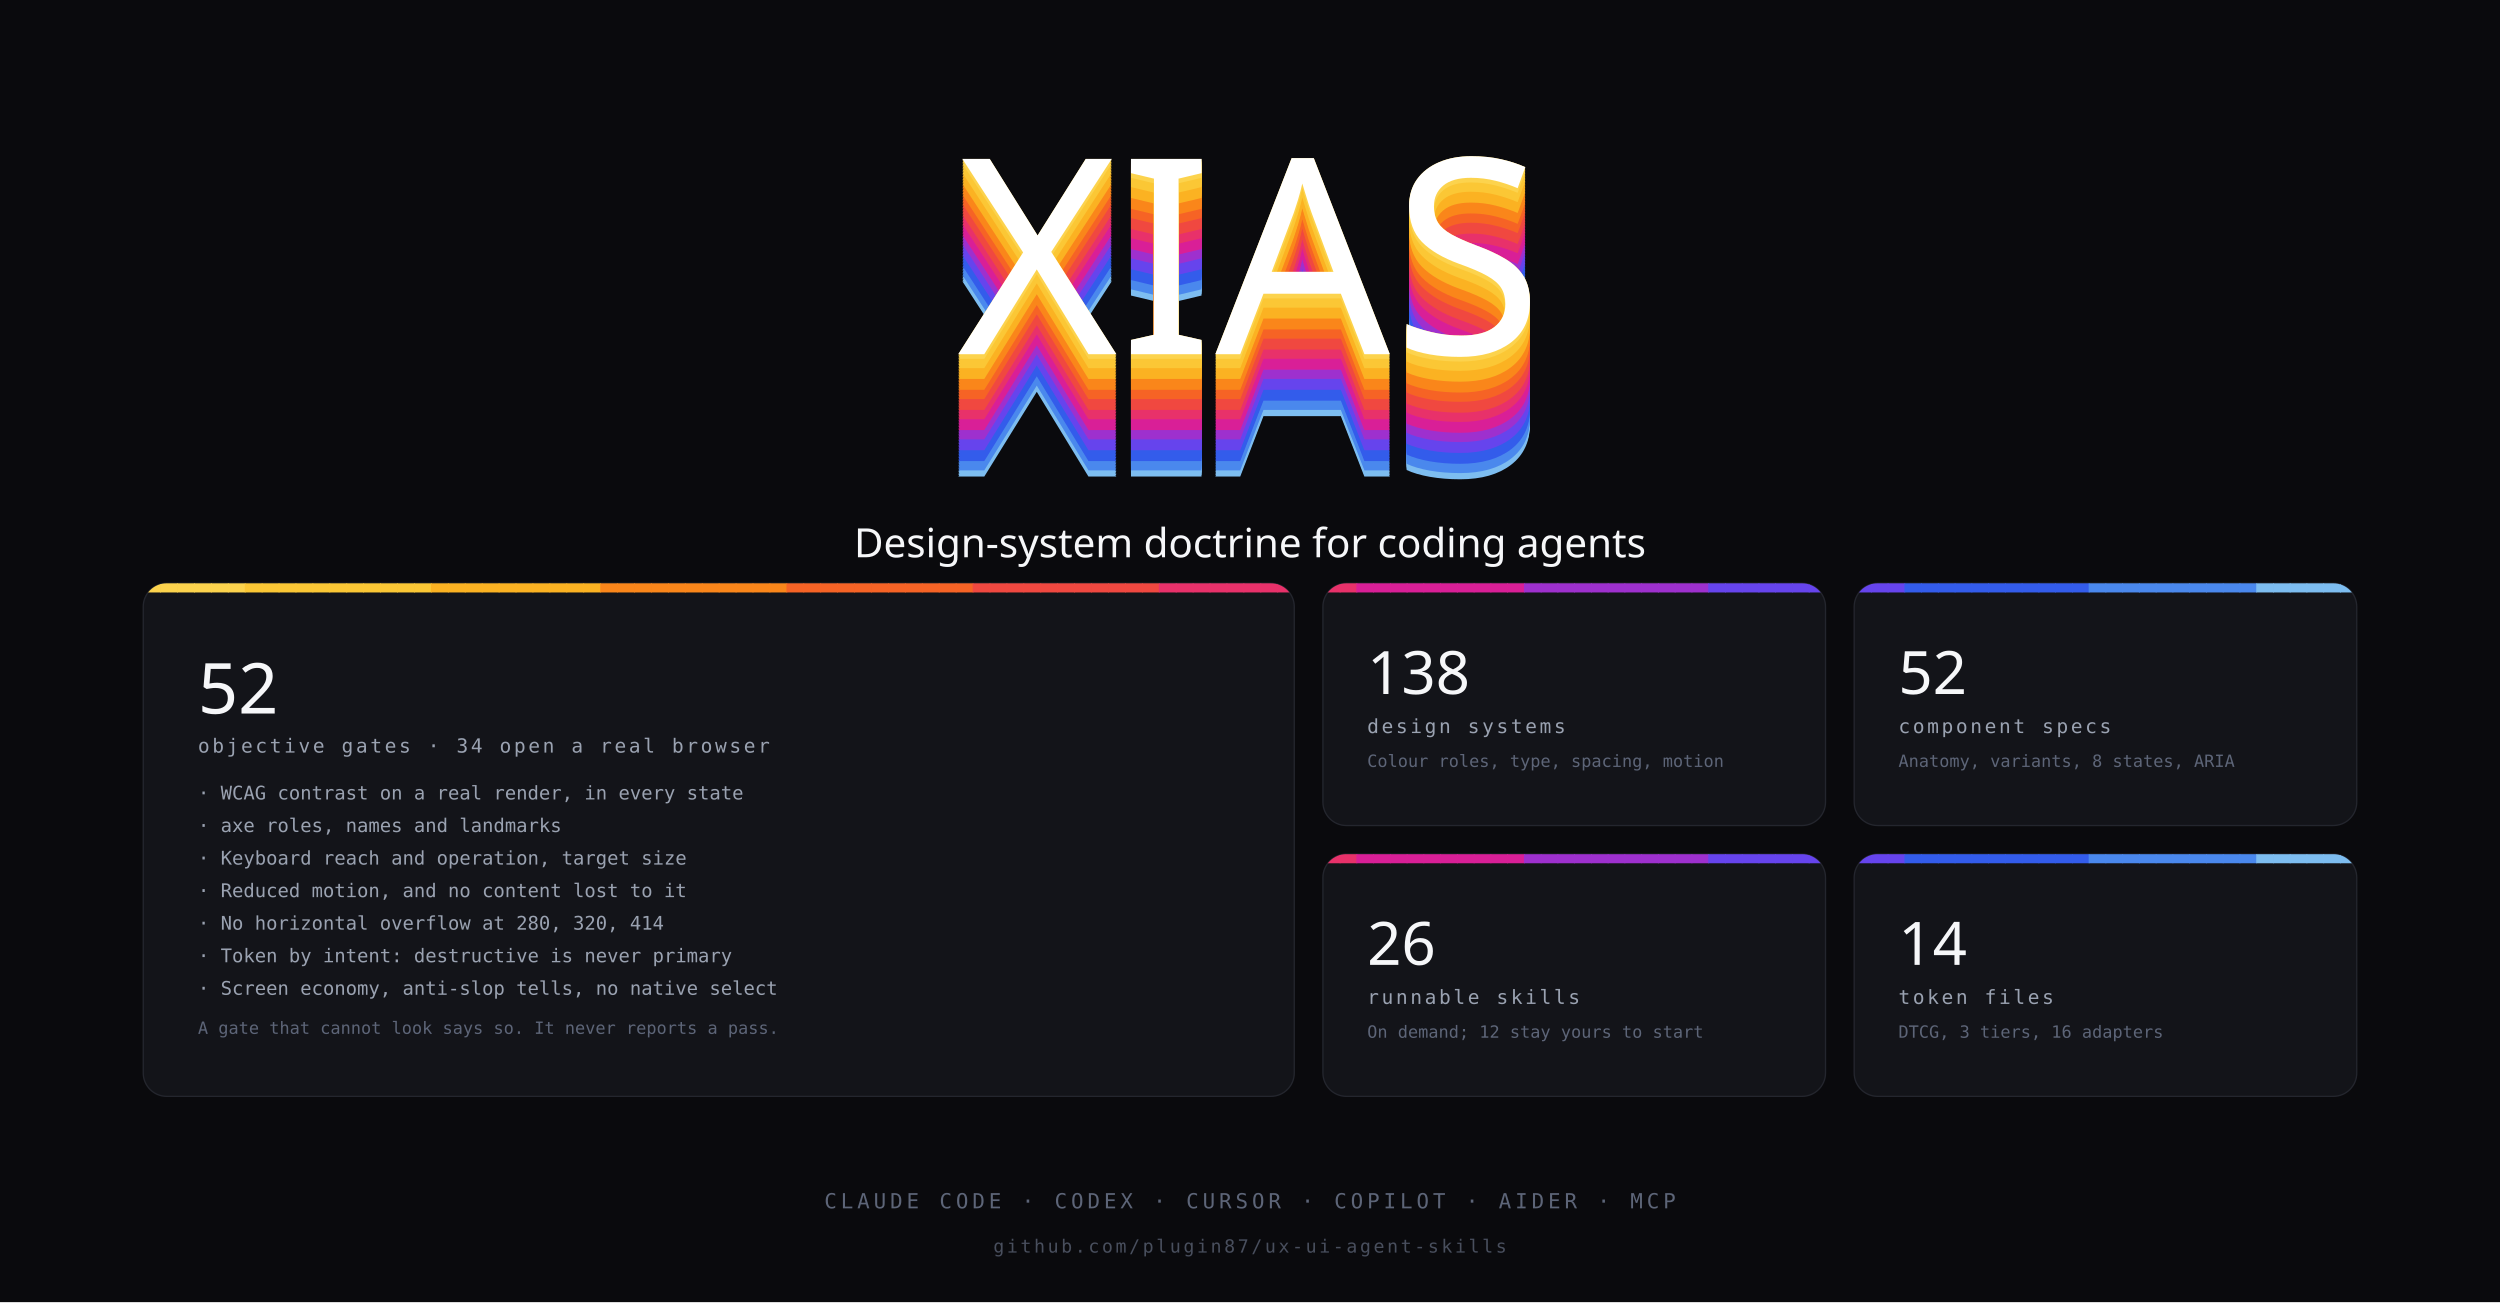
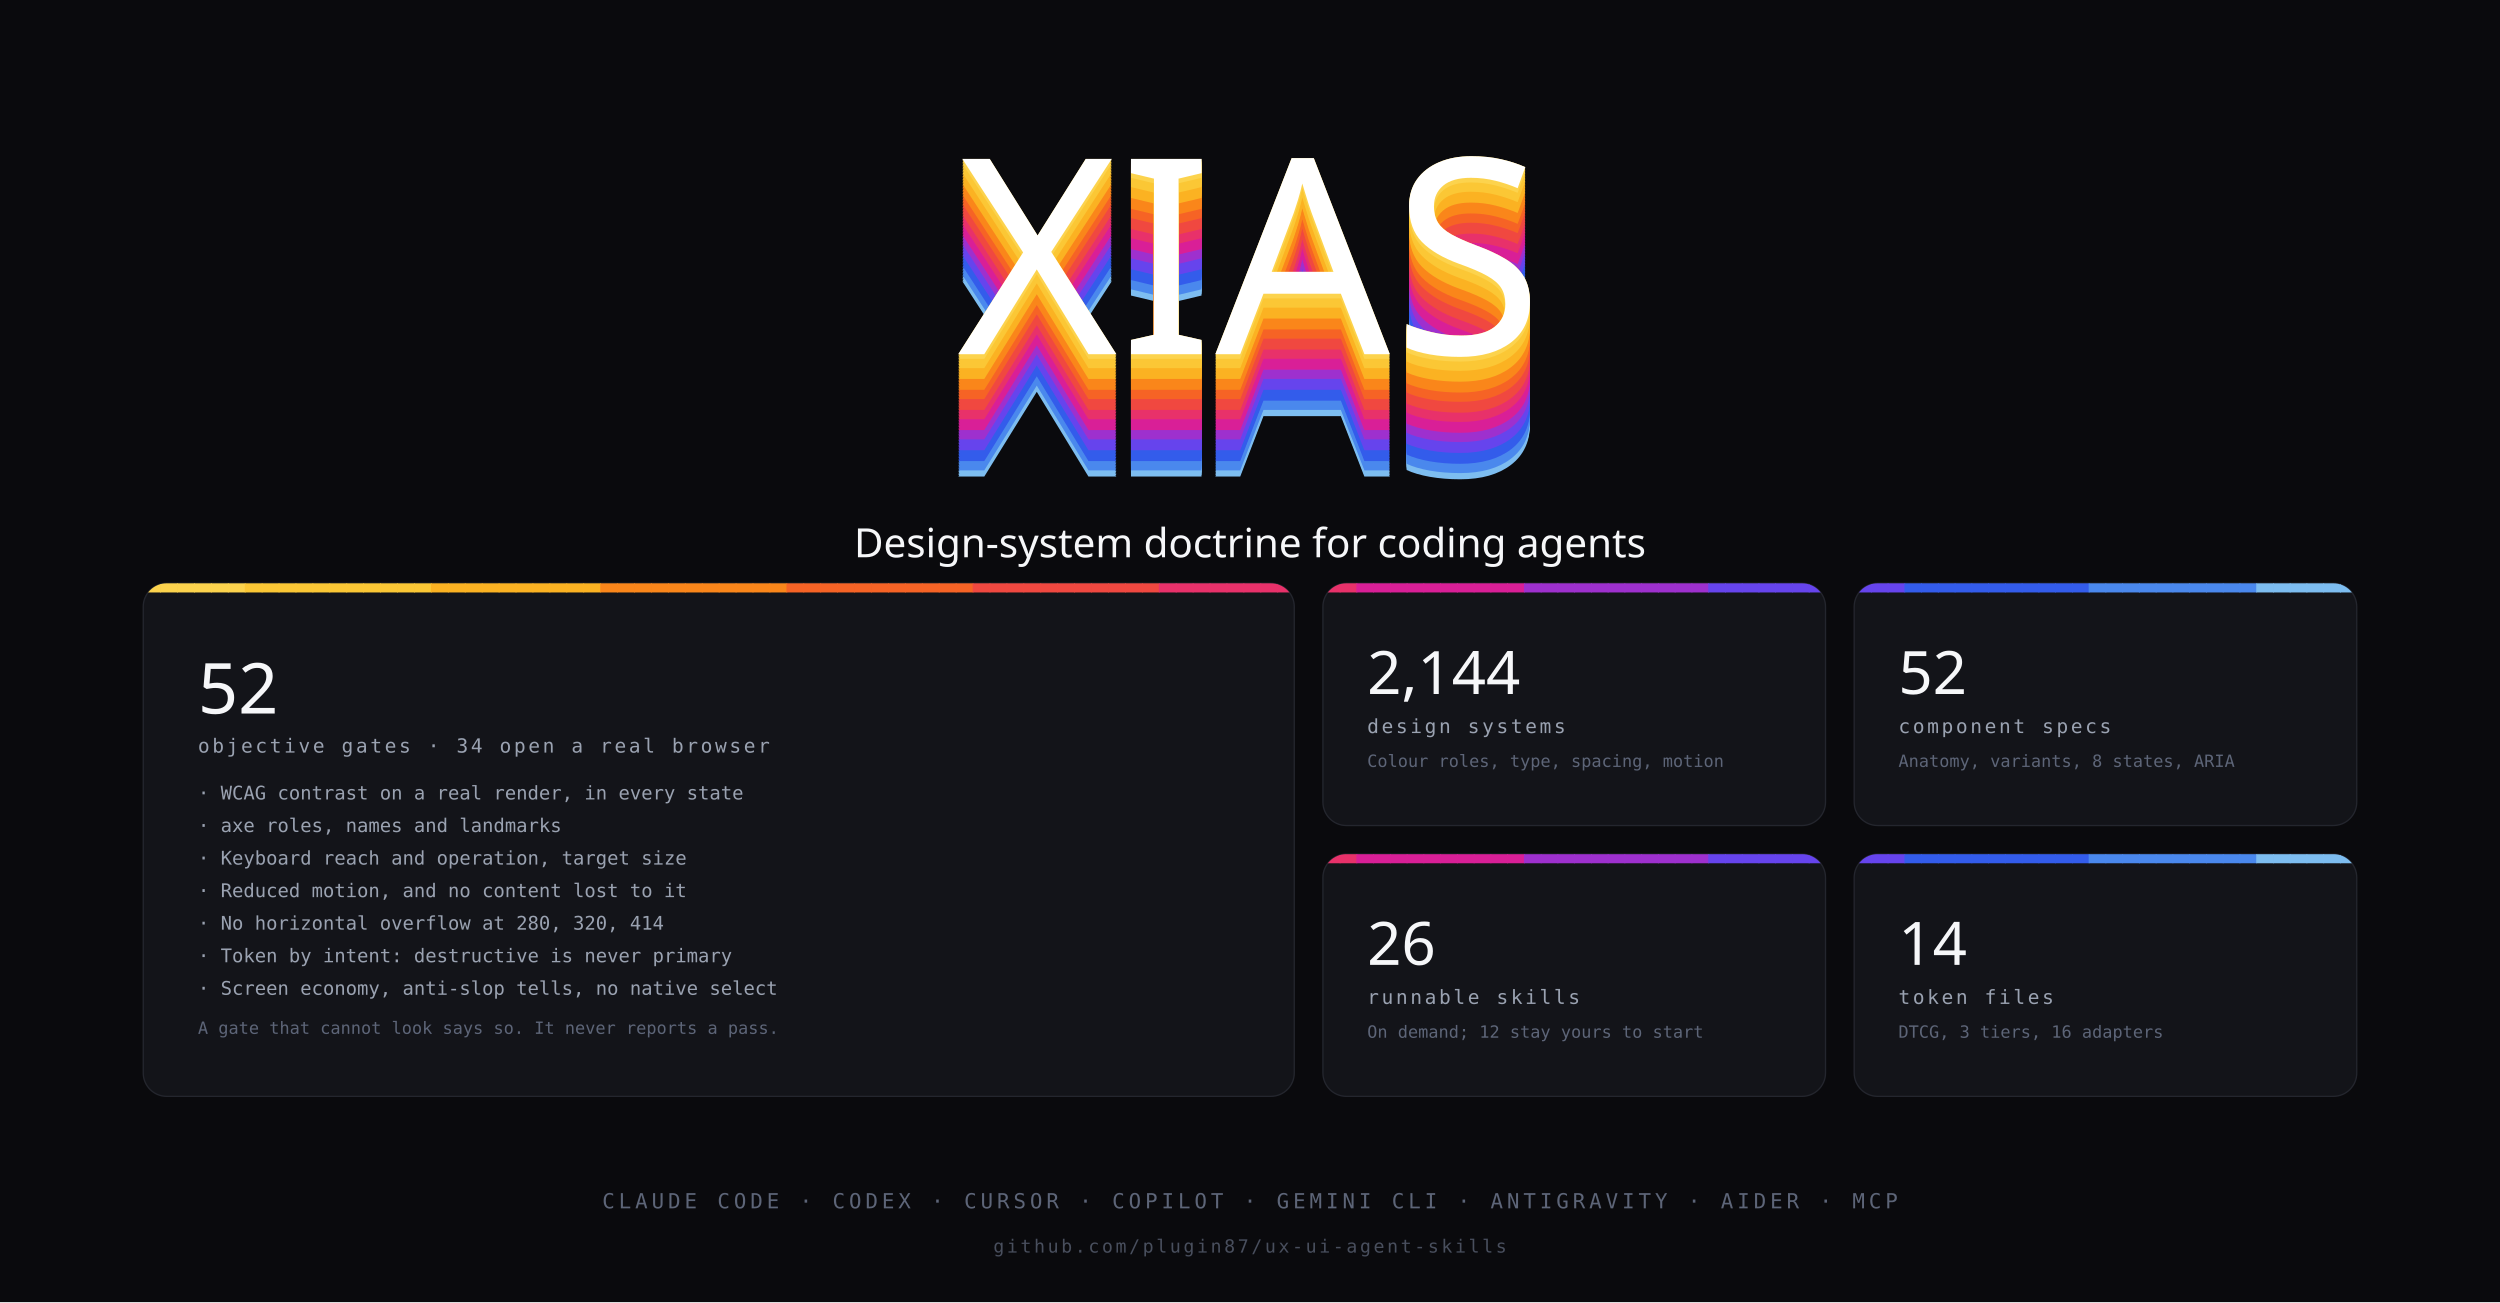
<svg xmlns="http://www.w3.org/2000/svg" viewBox="0 0 1920 1000" width="1920" height="1000" role="img" aria-label="XIAS - design-system doctrine for coding agents and the 52 gates that check their work">
  <defs>
    <clipPath id="clip-d0">
      <rect x="1016" y="448" width="386" height="186" rx="18" />
    </clipPath>
    <clipPath id="clip-d1">
      <rect x="1424" y="448" width="386" height="186" rx="18" />
    </clipPath>
    <clipPath id="clip-d2">
      <rect x="1016" y="656" width="386" height="186" rx="18" />
    </clipPath>
    <clipPath id="clip-d3">
      <rect x="1424" y="656" width="386" height="186" rx="18" />
    </clipPath>
    <clipPath id="clip-d4">
      <rect x="110" y="448" width="884" height="394" rx="18" />
    </clipPath>
  </defs>
  <rect width="1920" height="1000" fill="#0a0a0d" />
  <text x="960" y="366.00" text-anchor="middle" font-family="'Arial Rounded MT Bold','Arial Rounded Bold','Avenir Next',system-ui,sans-serif" font-size="210" letter-spacing="2" fill="#7dbdf0">XIAS</text>
  <text x="960" y="364.81" text-anchor="middle" font-family="'Arial Rounded MT Bold','Arial Rounded Bold','Avenir Next',system-ui,sans-serif" font-size="210" letter-spacing="2" fill="#7dbdf0">XIAS</text>
  <text x="960" y="363.62" text-anchor="middle" font-family="'Arial Rounded MT Bold','Arial Rounded Bold','Avenir Next',system-ui,sans-serif" font-size="210" letter-spacing="2" fill="#7dbdf0">XIAS</text>
  <text x="960" y="362.43" text-anchor="middle" font-family="'Arial Rounded MT Bold','Arial Rounded Bold','Avenir Next',system-ui,sans-serif" font-size="210" letter-spacing="2" fill="#7dbdf0">XIAS</text>
  <text x="960" y="361.24" text-anchor="middle" font-family="'Arial Rounded MT Bold','Arial Rounded Bold','Avenir Next',system-ui,sans-serif" font-size="210" letter-spacing="2" fill="#4a88ed">XIAS</text>
  <text x="960" y="360.05" text-anchor="middle" font-family="'Arial Rounded MT Bold','Arial Rounded Bold','Avenir Next',system-ui,sans-serif" font-size="210" letter-spacing="2" fill="#4a88ed">XIAS</text>
  <text x="960" y="358.86" text-anchor="middle" font-family="'Arial Rounded MT Bold','Arial Rounded Bold','Avenir Next',system-ui,sans-serif" font-size="210" letter-spacing="2" fill="#4a88ed">XIAS</text>
  <text x="960" y="357.67" text-anchor="middle" font-family="'Arial Rounded MT Bold','Arial Rounded Bold','Avenir Next',system-ui,sans-serif" font-size="210" letter-spacing="2" fill="#4a88ed">XIAS</text>
  <text x="960" y="356.48" text-anchor="middle" font-family="'Arial Rounded MT Bold','Arial Rounded Bold','Avenir Next',system-ui,sans-serif" font-size="210" letter-spacing="2" fill="#4a88ed">XIAS</text>
  <text x="960" y="355.29" text-anchor="middle" font-family="'Arial Rounded MT Bold','Arial Rounded Bold','Avenir Next',system-ui,sans-serif" font-size="210" letter-spacing="2" fill="#4a88ed">XIAS</text>
  <text x="960" y="354.10" text-anchor="middle" font-family="'Arial Rounded MT Bold','Arial Rounded Bold','Avenir Next',system-ui,sans-serif" font-size="210" letter-spacing="2" fill="#335ceb">XIAS</text>
  <text x="960" y="352.91" text-anchor="middle" font-family="'Arial Rounded MT Bold','Arial Rounded Bold','Avenir Next',system-ui,sans-serif" font-size="210" letter-spacing="2" fill="#335ceb">XIAS</text>
  <text x="960" y="351.72" text-anchor="middle" font-family="'Arial Rounded MT Bold','Arial Rounded Bold','Avenir Next',system-ui,sans-serif" font-size="210" letter-spacing="2" fill="#335ceb">XIAS</text>
  <text x="960" y="350.53" text-anchor="middle" font-family="'Arial Rounded MT Bold','Arial Rounded Bold','Avenir Next',system-ui,sans-serif" font-size="210" letter-spacing="2" fill="#335ceb">XIAS</text>
  <text x="960" y="349.34" text-anchor="middle" font-family="'Arial Rounded MT Bold','Arial Rounded Bold','Avenir Next',system-ui,sans-serif" font-size="210" letter-spacing="2" fill="#335ceb">XIAS</text>
  <text x="960" y="348.15" text-anchor="middle" font-family="'Arial Rounded MT Bold','Arial Rounded Bold','Avenir Next',system-ui,sans-serif" font-size="210" letter-spacing="2" fill="#335ceb">XIAS</text>
  <text x="960" y="346.96" text-anchor="middle" font-family="'Arial Rounded MT Bold','Arial Rounded Bold','Avenir Next',system-ui,sans-serif" font-size="210" letter-spacing="2" fill="#335ceb">XIAS</text>
  <text x="960" y="345.77" text-anchor="middle" font-family="'Arial Rounded MT Bold','Arial Rounded Bold','Avenir Next',system-ui,sans-serif" font-size="210" letter-spacing="2" fill="#6644ed">XIAS</text>
  <text x="960" y="344.58" text-anchor="middle" font-family="'Arial Rounded MT Bold','Arial Rounded Bold','Avenir Next',system-ui,sans-serif" font-size="210" letter-spacing="2" fill="#6644ed">XIAS</text>
  <text x="960" y="343.39" text-anchor="middle" font-family="'Arial Rounded MT Bold','Arial Rounded Bold','Avenir Next',system-ui,sans-serif" font-size="210" letter-spacing="2" fill="#6644ed">XIAS</text>
  <text x="960" y="342.20" text-anchor="middle" font-family="'Arial Rounded MT Bold','Arial Rounded Bold','Avenir Next',system-ui,sans-serif" font-size="210" letter-spacing="2" fill="#6644ed">XIAS</text>
  <text x="960" y="341.01" text-anchor="middle" font-family="'Arial Rounded MT Bold','Arial Rounded Bold','Avenir Next',system-ui,sans-serif" font-size="210" letter-spacing="2" fill="#6644ed">XIAS</text>
  <text x="960" y="339.82" text-anchor="middle" font-family="'Arial Rounded MT Bold','Arial Rounded Bold','Avenir Next',system-ui,sans-serif" font-size="210" letter-spacing="2" fill="#6644ed">XIAS</text>
  <text x="960" y="338.63" text-anchor="middle" font-family="'Arial Rounded MT Bold','Arial Rounded Bold','Avenir Next',system-ui,sans-serif" font-size="210" letter-spacing="2" fill="#6644ed">XIAS</text>
  <text x="960" y="337.44" text-anchor="middle" font-family="'Arial Rounded MT Bold','Arial Rounded Bold','Avenir Next',system-ui,sans-serif" font-size="210" letter-spacing="2" fill="#9e30ce">XIAS</text>
  <text x="960" y="336.25" text-anchor="middle" font-family="'Arial Rounded MT Bold','Arial Rounded Bold','Avenir Next',system-ui,sans-serif" font-size="210" letter-spacing="2" fill="#9e30ce">XIAS</text>
  <text x="960" y="335.06" text-anchor="middle" font-family="'Arial Rounded MT Bold','Arial Rounded Bold','Avenir Next',system-ui,sans-serif" font-size="210" letter-spacing="2" fill="#9e30ce">XIAS</text>
  <text x="960" y="333.87" text-anchor="middle" font-family="'Arial Rounded MT Bold','Arial Rounded Bold','Avenir Next',system-ui,sans-serif" font-size="210" letter-spacing="2" fill="#9e30ce">XIAS</text>
  <text x="960" y="332.68" text-anchor="middle" font-family="'Arial Rounded MT Bold','Arial Rounded Bold','Avenir Next',system-ui,sans-serif" font-size="210" letter-spacing="2" fill="#9e30ce">XIAS</text>
  <text x="960" y="331.49" text-anchor="middle" font-family="'Arial Rounded MT Bold','Arial Rounded Bold','Avenir Next',system-ui,sans-serif" font-size="210" letter-spacing="2" fill="#9e30ce">XIAS</text>
  <text x="960" y="330.30" text-anchor="middle" font-family="'Arial Rounded MT Bold','Arial Rounded Bold','Avenir Next',system-ui,sans-serif" font-size="210" letter-spacing="2" fill="#d91f97">XIAS</text>
  <text x="960" y="329.11" text-anchor="middle" font-family="'Arial Rounded MT Bold','Arial Rounded Bold','Avenir Next',system-ui,sans-serif" font-size="210" letter-spacing="2" fill="#d91f97">XIAS</text>
  <text x="960" y="327.92" text-anchor="middle" font-family="'Arial Rounded MT Bold','Arial Rounded Bold','Avenir Next',system-ui,sans-serif" font-size="210" letter-spacing="2" fill="#d91f97">XIAS</text>
  <text x="960" y="326.73" text-anchor="middle" font-family="'Arial Rounded MT Bold','Arial Rounded Bold','Avenir Next',system-ui,sans-serif" font-size="210" letter-spacing="2" fill="#d91f97">XIAS</text>
  <text x="960" y="325.54" text-anchor="middle" font-family="'Arial Rounded MT Bold','Arial Rounded Bold','Avenir Next',system-ui,sans-serif" font-size="210" letter-spacing="2" fill="#d91f97">XIAS</text>
  <text x="960" y="324.35" text-anchor="middle" font-family="'Arial Rounded MT Bold','Arial Rounded Bold','Avenir Next',system-ui,sans-serif" font-size="210" letter-spacing="2" fill="#d91f97">XIAS</text>
  <text x="960" y="323.16" text-anchor="middle" font-family="'Arial Rounded MT Bold','Arial Rounded Bold','Avenir Next',system-ui,sans-serif" font-size="210" letter-spacing="2" fill="#d91f97">XIAS</text>
  <text x="960" y="321.97" text-anchor="middle" font-family="'Arial Rounded MT Bold','Arial Rounded Bold','Avenir Next',system-ui,sans-serif" font-size="210" letter-spacing="2" fill="#e8316a">XIAS</text>
  <text x="960" y="320.78" text-anchor="middle" font-family="'Arial Rounded MT Bold','Arial Rounded Bold','Avenir Next',system-ui,sans-serif" font-size="210" letter-spacing="2" fill="#e8316a">XIAS</text>
  <text x="960" y="319.59" text-anchor="middle" font-family="'Arial Rounded MT Bold','Arial Rounded Bold','Avenir Next',system-ui,sans-serif" font-size="210" letter-spacing="2" fill="#e8316a">XIAS</text>
  <text x="960" y="318.41" text-anchor="middle" font-family="'Arial Rounded MT Bold','Arial Rounded Bold','Avenir Next',system-ui,sans-serif" font-size="210" letter-spacing="2" fill="#e8316a">XIAS</text>
  <text x="960" y="317.22" text-anchor="middle" font-family="'Arial Rounded MT Bold','Arial Rounded Bold','Avenir Next',system-ui,sans-serif" font-size="210" letter-spacing="2" fill="#e8316a">XIAS</text>
  <text x="960" y="316.03" text-anchor="middle" font-family="'Arial Rounded MT Bold','Arial Rounded Bold','Avenir Next',system-ui,sans-serif" font-size="210" letter-spacing="2" fill="#e8316a">XIAS</text>
  <text x="960" y="314.84" text-anchor="middle" font-family="'Arial Rounded MT Bold','Arial Rounded Bold','Avenir Next',system-ui,sans-serif" font-size="210" letter-spacing="2" fill="#f04840">XIAS</text>
  <text x="960" y="313.65" text-anchor="middle" font-family="'Arial Rounded MT Bold','Arial Rounded Bold','Avenir Next',system-ui,sans-serif" font-size="210" letter-spacing="2" fill="#f04840">XIAS</text>
  <text x="960" y="312.46" text-anchor="middle" font-family="'Arial Rounded MT Bold','Arial Rounded Bold','Avenir Next',system-ui,sans-serif" font-size="210" letter-spacing="2" fill="#f04840">XIAS</text>
  <text x="960" y="311.27" text-anchor="middle" font-family="'Arial Rounded MT Bold','Arial Rounded Bold','Avenir Next',system-ui,sans-serif" font-size="210" letter-spacing="2" fill="#f04840">XIAS</text>
  <text x="960" y="310.08" text-anchor="middle" font-family="'Arial Rounded MT Bold','Arial Rounded Bold','Avenir Next',system-ui,sans-serif" font-size="210" letter-spacing="2" fill="#f04840">XIAS</text>
  <text x="960" y="308.89" text-anchor="middle" font-family="'Arial Rounded MT Bold','Arial Rounded Bold','Avenir Next',system-ui,sans-serif" font-size="210" letter-spacing="2" fill="#f04840">XIAS</text>
  <text x="960" y="307.70" text-anchor="middle" font-family="'Arial Rounded MT Bold','Arial Rounded Bold','Avenir Next',system-ui,sans-serif" font-size="210" letter-spacing="2" fill="#f04840">XIAS</text>
  <text x="960" y="306.51" text-anchor="middle" font-family="'Arial Rounded MT Bold','Arial Rounded Bold','Avenir Next',system-ui,sans-serif" font-size="210" letter-spacing="2" fill="#f66325">XIAS</text>
  <text x="960" y="305.32" text-anchor="middle" font-family="'Arial Rounded MT Bold','Arial Rounded Bold','Avenir Next',system-ui,sans-serif" font-size="210" letter-spacing="2" fill="#f66325">XIAS</text>
  <text x="960" y="304.13" text-anchor="middle" font-family="'Arial Rounded MT Bold','Arial Rounded Bold','Avenir Next',system-ui,sans-serif" font-size="210" letter-spacing="2" fill="#f66325">XIAS</text>
  <text x="960" y="302.94" text-anchor="middle" font-family="'Arial Rounded MT Bold','Arial Rounded Bold','Avenir Next',system-ui,sans-serif" font-size="210" letter-spacing="2" fill="#f66325">XIAS</text>
  <text x="960" y="301.75" text-anchor="middle" font-family="'Arial Rounded MT Bold','Arial Rounded Bold','Avenir Next',system-ui,sans-serif" font-size="210" letter-spacing="2" fill="#f66325">XIAS</text>
  <text x="960" y="300.56" text-anchor="middle" font-family="'Arial Rounded MT Bold','Arial Rounded Bold','Avenir Next',system-ui,sans-serif" font-size="210" letter-spacing="2" fill="#f66325">XIAS</text>
  <text x="960" y="299.37" text-anchor="middle" font-family="'Arial Rounded MT Bold','Arial Rounded Bold','Avenir Next',system-ui,sans-serif" font-size="210" letter-spacing="2" fill="#fa861a">XIAS</text>
  <text x="960" y="298.18" text-anchor="middle" font-family="'Arial Rounded MT Bold','Arial Rounded Bold','Avenir Next',system-ui,sans-serif" font-size="210" letter-spacing="2" fill="#fa861a">XIAS</text>
  <text x="960" y="296.99" text-anchor="middle" font-family="'Arial Rounded MT Bold','Arial Rounded Bold','Avenir Next',system-ui,sans-serif" font-size="210" letter-spacing="2" fill="#fa861a">XIAS</text>
  <text x="960" y="295.80" text-anchor="middle" font-family="'Arial Rounded MT Bold','Arial Rounded Bold','Avenir Next',system-ui,sans-serif" font-size="210" letter-spacing="2" fill="#fa861a">XIAS</text>
  <text x="960" y="294.61" text-anchor="middle" font-family="'Arial Rounded MT Bold','Arial Rounded Bold','Avenir Next',system-ui,sans-serif" font-size="210" letter-spacing="2" fill="#fa861a">XIAS</text>
  <text x="960" y="293.42" text-anchor="middle" font-family="'Arial Rounded MT Bold','Arial Rounded Bold','Avenir Next',system-ui,sans-serif" font-size="210" letter-spacing="2" fill="#fa861a">XIAS</text>
  <text x="960" y="292.23" text-anchor="middle" font-family="'Arial Rounded MT Bold','Arial Rounded Bold','Avenir Next',system-ui,sans-serif" font-size="210" letter-spacing="2" fill="#fa861a">XIAS</text>
  <text x="960" y="291.04" text-anchor="middle" font-family="'Arial Rounded MT Bold','Arial Rounded Bold','Avenir Next',system-ui,sans-serif" font-size="210" letter-spacing="2" fill="#fbb222">XIAS</text>
  <text x="960" y="289.85" text-anchor="middle" font-family="'Arial Rounded MT Bold','Arial Rounded Bold','Avenir Next',system-ui,sans-serif" font-size="210" letter-spacing="2" fill="#fbb222">XIAS</text>
  <text x="960" y="288.66" text-anchor="middle" font-family="'Arial Rounded MT Bold','Arial Rounded Bold','Avenir Next',system-ui,sans-serif" font-size="210" letter-spacing="2" fill="#fbb222">XIAS</text>
  <text x="960" y="287.47" text-anchor="middle" font-family="'Arial Rounded MT Bold','Arial Rounded Bold','Avenir Next',system-ui,sans-serif" font-size="210" letter-spacing="2" fill="#fbb222">XIAS</text>
  <text x="960" y="286.28" text-anchor="middle" font-family="'Arial Rounded MT Bold','Arial Rounded Bold','Avenir Next',system-ui,sans-serif" font-size="210" letter-spacing="2" fill="#fbb222">XIAS</text>
  <text x="960" y="285.09" text-anchor="middle" font-family="'Arial Rounded MT Bold','Arial Rounded Bold','Avenir Next',system-ui,sans-serif" font-size="210" letter-spacing="2" fill="#fbb222">XIAS</text>
  <text x="960" y="283.90" text-anchor="middle" font-family="'Arial Rounded MT Bold','Arial Rounded Bold','Avenir Next',system-ui,sans-serif" font-size="210" letter-spacing="2" fill="#fbb222">XIAS</text>
  <text x="960" y="282.71" text-anchor="middle" font-family="'Arial Rounded MT Bold','Arial Rounded Bold','Avenir Next',system-ui,sans-serif" font-size="210" letter-spacing="2" fill="#fbc735">XIAS</text>
  <text x="960" y="281.52" text-anchor="middle" font-family="'Arial Rounded MT Bold','Arial Rounded Bold','Avenir Next',system-ui,sans-serif" font-size="210" letter-spacing="2" fill="#fbc735">XIAS</text>
  <text x="960" y="280.33" text-anchor="middle" font-family="'Arial Rounded MT Bold','Arial Rounded Bold','Avenir Next',system-ui,sans-serif" font-size="210" letter-spacing="2" fill="#fbc735">XIAS</text>
  <text x="960" y="279.14" text-anchor="middle" font-family="'Arial Rounded MT Bold','Arial Rounded Bold','Avenir Next',system-ui,sans-serif" font-size="210" letter-spacing="2" fill="#fbc735">XIAS</text>
  <text x="960" y="277.95" text-anchor="middle" font-family="'Arial Rounded MT Bold','Arial Rounded Bold','Avenir Next',system-ui,sans-serif" font-size="210" letter-spacing="2" fill="#fbc735">XIAS</text>
  <text x="960" y="276.76" text-anchor="middle" font-family="'Arial Rounded MT Bold','Arial Rounded Bold','Avenir Next',system-ui,sans-serif" font-size="210" letter-spacing="2" fill="#fbc735">XIAS</text>
  <text x="960" y="275.57" text-anchor="middle" font-family="'Arial Rounded MT Bold','Arial Rounded Bold','Avenir Next',system-ui,sans-serif" font-size="210" letter-spacing="2" fill="#fcd34d">XIAS</text>
  <text x="960" y="274.38" text-anchor="middle" font-family="'Arial Rounded MT Bold','Arial Rounded Bold','Avenir Next',system-ui,sans-serif" font-size="210" letter-spacing="2" fill="#fcd34d">XIAS</text>
  <text x="960" y="273.19" text-anchor="middle" font-family="'Arial Rounded MT Bold','Arial Rounded Bold','Avenir Next',system-ui,sans-serif" font-size="210" letter-spacing="2" fill="#fcd34d">XIAS</text>
  <text x="960" y="272.00" text-anchor="middle" font-family="'Arial Rounded MT Bold','Arial Rounded Bold','Avenir Next',system-ui,sans-serif" font-size="210" letter-spacing="2" fill="#fcd34d">XIAS</text>
  <text x="960" y="272" text-anchor="middle" font-family="'Arial Rounded MT Bold','Arial Rounded Bold','Avenir Next',system-ui,sans-serif" font-size="210" letter-spacing="2" fill="#ffffff">XIAS</text>
  <text x="960" y="428" text-anchor="middle" font-family="'Arial Rounded MT Bold','Arial Rounded Bold','Avenir Next',system-ui,sans-serif" font-size="31" fill="#f6f7f9">Design-system doctrine for coding agents</text>
  <rect x="110" y="448" width="884" height="394" rx="18" fill="#131419" stroke="#24262e" />
  <g clip-path="url(#clip-d4)">
    <rect x="110.0" y="448" width="13.6" height="7" fill="#fcd34d" />
    <rect x="123.0" y="448" width="13.6" height="7" fill="#fcd34d" />
    <rect x="136.0" y="448" width="13.6" height="7" fill="#fcd34d" />
    <rect x="149.0" y="448" width="13.6" height="7" fill="#fcd34d" />
    <rect x="162.0" y="448" width="13.6" height="7" fill="#fcd34d" />
    <rect x="175.0" y="448" width="13.6" height="7" fill="#fcd34d" />
    <rect x="188.0" y="448" width="13.6" height="7" fill="#fbc735" />
    <rect x="201.0" y="448" width="13.6" height="7" fill="#fbc735" />
    <rect x="214.0" y="448" width="13.6" height="7" fill="#fbc735" />
    <rect x="227.0" y="448" width="13.6" height="7" fill="#fbc735" />
    <rect x="240.0" y="448" width="13.6" height="7" fill="#fbc735" />
    <rect x="253.0" y="448" width="13.6" height="7" fill="#fbc735" />
    <rect x="266.0" y="448" width="13.6" height="7" fill="#fbc735" />
    <rect x="279.0" y="448" width="13.6" height="7" fill="#fbc735" />
    <rect x="292.0" y="448" width="13.6" height="7" fill="#fbc735" />
    <rect x="305.0" y="448" width="13.6" height="7" fill="#fbc735" />
    <rect x="318.0" y="448" width="13.6" height="7" fill="#fbc735" />
    <rect x="331.0" y="448" width="13.6" height="7" fill="#fbb222" />
    <rect x="344.0" y="448" width="13.6" height="7" fill="#fbb222" />
    <rect x="357.0" y="448" width="13.6" height="7" fill="#fbb222" />
    <rect x="370.0" y="448" width="13.6" height="7" fill="#fbb222" />
    <rect x="383.0" y="448" width="13.6" height="7" fill="#fbb222" />
    <rect x="396.0" y="448" width="13.6" height="7" fill="#fbb222" />
    <rect x="409.0" y="448" width="13.6" height="7" fill="#fbb222" />
    <rect x="422.0" y="448" width="13.6" height="7" fill="#fbb222" />
    <rect x="435.0" y="448" width="13.6" height="7" fill="#fbb222" />
    <rect x="448.0" y="448" width="13.6" height="7" fill="#fbb222" />
    <rect x="461.0" y="448" width="13.6" height="7" fill="#fa861a" />
    <rect x="474.0" y="448" width="13.6" height="7" fill="#fa861a" />
    <rect x="487.0" y="448" width="13.6" height="7" fill="#fa861a" />
    <rect x="500.0" y="448" width="13.6" height="7" fill="#fa861a" />
    <rect x="513.0" y="448" width="13.6" height="7" fill="#fa861a" />
    <rect x="526.0" y="448" width="13.6" height="7" fill="#fa861a" />
    <rect x="539.0" y="448" width="13.6" height="7" fill="#fa861a" />
    <rect x="552.0" y="448" width="13.6" height="7" fill="#fa861a" />
    <rect x="565.0" y="448" width="13.6" height="7" fill="#fa861a" />
    <rect x="578.0" y="448" width="13.6" height="7" fill="#fa861a" />
    <rect x="591.0" y="448" width="13.6" height="7" fill="#fa861a" />
    <rect x="604.0" y="448" width="13.6" height="7" fill="#f66325" />
    <rect x="617.0" y="448" width="13.6" height="7" fill="#f66325" />
    <rect x="630.0" y="448" width="13.6" height="7" fill="#f66325" />
    <rect x="643.0" y="448" width="13.6" height="7" fill="#f66325" />
    <rect x="656.0" y="448" width="13.6" height="7" fill="#f66325" />
    <rect x="669.0" y="448" width="13.6" height="7" fill="#f66325" />
    <rect x="682.0" y="448" width="13.6" height="7" fill="#f66325" />
    <rect x="695.0" y="448" width="13.6" height="7" fill="#f66325" />
    <rect x="708.0" y="448" width="13.6" height="7" fill="#f66325" />
    <rect x="721.0" y="448" width="13.6" height="7" fill="#f66325" />
    <rect x="734.0" y="448" width="13.6" height="7" fill="#f66325" />
    <rect x="747.0" y="448" width="13.6" height="7" fill="#f04840" />
    <rect x="760.0" y="448" width="13.6" height="7" fill="#f04840" />
    <rect x="773.0" y="448" width="13.6" height="7" fill="#f04840" />
    <rect x="786.0" y="448" width="13.6" height="7" fill="#f04840" />
    <rect x="799.0" y="448" width="13.6" height="7" fill="#f04840" />
    <rect x="812.0" y="448" width="13.6" height="7" fill="#f04840" />
    <rect x="825.0" y="448" width="13.6" height="7" fill="#f04840" />
    <rect x="838.0" y="448" width="13.6" height="7" fill="#f04840" />
    <rect x="851.0" y="448" width="13.6" height="7" fill="#f04840" />
    <rect x="864.0" y="448" width="13.6" height="7" fill="#f04840" />
    <rect x="877.0" y="448" width="13.6" height="7" fill="#f04840" />
    <rect x="890.0" y="448" width="13.6" height="7" fill="#e8316a" />
    <rect x="903.0" y="448" width="13.6" height="7" fill="#e8316a" />
    <rect x="916.0" y="448" width="13.6" height="7" fill="#e8316a" />
    <rect x="929.0" y="448" width="13.6" height="7" fill="#e8316a" />
    <rect x="942.0" y="448" width="13.6" height="7" fill="#e8316a" />
    <rect x="955.0" y="448" width="13.6" height="7" fill="#e8316a" />
    <rect x="968.0" y="448" width="13.6" height="7" fill="#e8316a" />
    <rect x="981.0" y="448" width="13.6" height="7" fill="#e8316a" />
  </g>
  <text x="152" y="548" font-family="'Arial Rounded MT Bold','Arial Rounded Bold','Avenir Next',system-ui,sans-serif" font-size="54" fill="#f6f7f9">52</text>
  <text x="152" y="578" font-family="ui-monospace, 'SF Mono', Menlo, monospace" font-size="15" letter-spacing="2" fill="#9aa2b1">objective gates · 34 open a real browser</text>
  <text x="152" y="614" font-family="ui-monospace, 'SF Mono', Menlo, monospace" font-size="14.5" fill="#9aa2b1">· WCAG contrast on a real render, in every state</text>
  <text x="152" y="639" font-family="ui-monospace, 'SF Mono', Menlo, monospace" font-size="14.5" fill="#9aa2b1">· axe roles, names and landmarks</text>
  <text x="152" y="664" font-family="ui-monospace, 'SF Mono', Menlo, monospace" font-size="14.5" fill="#9aa2b1">· Keyboard reach and operation, target size</text>
  <text x="152" y="689" font-family="ui-monospace, 'SF Mono', Menlo, monospace" font-size="14.5" fill="#9aa2b1">· Reduced motion, and no content lost to it</text>
  <text x="152" y="714" font-family="ui-monospace, 'SF Mono', Menlo, monospace" font-size="14.5" fill="#9aa2b1">· No horizontal overflow at 280, 320, 414</text>
  <text x="152" y="739" font-family="ui-monospace, 'SF Mono', Menlo, monospace" font-size="14.5" fill="#9aa2b1">· Token by intent: destructive is never primary</text>
  <text x="152" y="764" font-family="ui-monospace, 'SF Mono', Menlo, monospace" font-size="14.5" fill="#9aa2b1">· Screen economy, anti-slop tells, no native select</text>
  <text x="152" y="794" font-family="ui-monospace, 'SF Mono', Menlo, monospace" font-size="13" fill="#5d6578">A gate that cannot look says so. It never reports a pass.</text>
  <rect x="1016" y="448" width="386" height="186" rx="18" fill="#131419" stroke="#24262e" />
  <g clip-path="url(#clip-d0)">
    <rect x="1016.0" y="448" width="13.5" height="7" fill="#e8316a" />
    <rect x="1028.9" y="448" width="13.5" height="7" fill="#e8316a" />
    <rect x="1041.7" y="448" width="13.5" height="7" fill="#d91f97" />
    <rect x="1054.6" y="448" width="13.5" height="7" fill="#d91f97" />
    <rect x="1067.5" y="448" width="13.5" height="7" fill="#d91f97" />
    <rect x="1080.3" y="448" width="13.5" height="7" fill="#d91f97" />
    <rect x="1093.2" y="448" width="13.5" height="7" fill="#d91f97" />
    <rect x="1106.1" y="448" width="13.5" height="7" fill="#d91f97" />
    <rect x="1118.9" y="448" width="13.5" height="7" fill="#d91f97" />
    <rect x="1131.8" y="448" width="13.5" height="7" fill="#d91f97" />
    <rect x="1144.7" y="448" width="13.5" height="7" fill="#d91f97" />
    <rect x="1157.5" y="448" width="13.5" height="7" fill="#d91f97" />
    <rect x="1170.4" y="448" width="13.5" height="7" fill="#9e30ce" />
    <rect x="1183.3" y="448" width="13.5" height="7" fill="#9e30ce" />
    <rect x="1196.1" y="448" width="13.5" height="7" fill="#9e30ce" />
    <rect x="1209.0" y="448" width="13.5" height="7" fill="#9e30ce" />
    <rect x="1221.9" y="448" width="13.5" height="7" fill="#9e30ce" />
    <rect x="1234.7" y="448" width="13.5" height="7" fill="#9e30ce" />
    <rect x="1247.6" y="448" width="13.5" height="7" fill="#9e30ce" />
    <rect x="1260.5" y="448" width="13.5" height="7" fill="#9e30ce" />
    <rect x="1273.3" y="448" width="13.5" height="7" fill="#9e30ce" />
    <rect x="1286.2" y="448" width="13.5" height="7" fill="#9e30ce" />
    <rect x="1299.1" y="448" width="13.5" height="7" fill="#9e30ce" />
    <rect x="1311.9" y="448" width="13.5" height="7" fill="#6644ed" />
    <rect x="1324.8" y="448" width="13.5" height="7" fill="#6644ed" />
    <rect x="1337.7" y="448" width="13.5" height="7" fill="#6644ed" />
    <rect x="1350.5" y="448" width="13.5" height="7" fill="#6644ed" />
    <rect x="1363.4" y="448" width="13.5" height="7" fill="#6644ed" />
    <rect x="1376.3" y="448" width="13.5" height="7" fill="#6644ed" />
    <rect x="1389.1" y="448" width="13.5" height="7" fill="#6644ed" />
  </g>
-   <text x="1050" y="533" font-family="'Arial Rounded MT Bold','Arial Rounded Bold','Avenir Next',system-ui,sans-serif" font-size="46" fill="#f6f7f9">138</text>
+   <text x="1050" y="533" font-family="'Arial Rounded MT Bold','Arial Rounded Bold','Avenir Next',system-ui,sans-serif" font-size="46" fill="#f6f7f9">2,144</text>
  <text x="1050" y="563" font-family="ui-monospace, 'SF Mono', Menlo, monospace" font-size="15" letter-spacing="2" fill="#9aa2b1">design systems</text>
  <text x="1050" y="589" font-family="ui-monospace, 'SF Mono', Menlo, monospace" font-size="13" fill="#5d6578">Colour roles, type, spacing, motion</text>
  <rect x="1424" y="448" width="386" height="186" rx="18" fill="#131419" stroke="#24262e" />
  <g clip-path="url(#clip-d1)">
    <rect x="1424.0" y="448" width="13.5" height="7" fill="#6644ed" />
    <rect x="1436.9" y="448" width="13.5" height="7" fill="#6644ed" />
    <rect x="1449.7" y="448" width="13.5" height="7" fill="#6644ed" />
    <rect x="1462.6" y="448" width="13.5" height="7" fill="#335ceb" />
    <rect x="1475.5" y="448" width="13.5" height="7" fill="#335ceb" />
    <rect x="1488.3" y="448" width="13.5" height="7" fill="#335ceb" />
    <rect x="1501.2" y="448" width="13.5" height="7" fill="#335ceb" />
    <rect x="1514.1" y="448" width="13.5" height="7" fill="#335ceb" />
    <rect x="1526.9" y="448" width="13.5" height="7" fill="#335ceb" />
    <rect x="1539.8" y="448" width="13.5" height="7" fill="#335ceb" />
    <rect x="1552.7" y="448" width="13.5" height="7" fill="#335ceb" />
    <rect x="1565.5" y="448" width="13.5" height="7" fill="#335ceb" />
    <rect x="1578.4" y="448" width="13.5" height="7" fill="#335ceb" />
    <rect x="1591.3" y="448" width="13.5" height="7" fill="#335ceb" />
    <rect x="1604.1" y="448" width="13.5" height="7" fill="#4a88ed" />
    <rect x="1617.0" y="448" width="13.5" height="7" fill="#4a88ed" />
    <rect x="1629.9" y="448" width="13.5" height="7" fill="#4a88ed" />
    <rect x="1642.7" y="448" width="13.5" height="7" fill="#4a88ed" />
    <rect x="1655.6" y="448" width="13.5" height="7" fill="#4a88ed" />
    <rect x="1668.5" y="448" width="13.5" height="7" fill="#4a88ed" />
    <rect x="1681.3" y="448" width="13.5" height="7" fill="#4a88ed" />
    <rect x="1694.2" y="448" width="13.5" height="7" fill="#4a88ed" />
    <rect x="1707.1" y="448" width="13.5" height="7" fill="#4a88ed" />
    <rect x="1719.9" y="448" width="13.5" height="7" fill="#4a88ed" />
    <rect x="1732.8" y="448" width="13.5" height="7" fill="#7dbdf0" />
    <rect x="1745.7" y="448" width="13.5" height="7" fill="#7dbdf0" />
    <rect x="1758.5" y="448" width="13.5" height="7" fill="#7dbdf0" />
    <rect x="1771.4" y="448" width="13.5" height="7" fill="#7dbdf0" />
    <rect x="1784.3" y="448" width="13.5" height="7" fill="#7dbdf0" />
    <rect x="1797.1" y="448" width="13.5" height="7" fill="#7dbdf0" />
  </g>
  <text x="1458" y="533" font-family="'Arial Rounded MT Bold','Arial Rounded Bold','Avenir Next',system-ui,sans-serif" font-size="46" fill="#f6f7f9">52</text>
  <text x="1458" y="563" font-family="ui-monospace, 'SF Mono', Menlo, monospace" font-size="15" letter-spacing="2" fill="#9aa2b1">component specs</text>
  <text x="1458" y="589" font-family="ui-monospace, 'SF Mono', Menlo, monospace" font-size="13" fill="#5d6578">Anatomy, variants, 8 states, ARIA</text>
  <rect x="1016" y="656" width="386" height="186" rx="18" fill="#131419" stroke="#24262e" />
  <g clip-path="url(#clip-d2)">
    <rect x="1016.0" y="656" width="13.5" height="7" fill="#e8316a" />
    <rect x="1028.9" y="656" width="13.5" height="7" fill="#e8316a" />
    <rect x="1041.7" y="656" width="13.5" height="7" fill="#d91f97" />
    <rect x="1054.6" y="656" width="13.5" height="7" fill="#d91f97" />
    <rect x="1067.5" y="656" width="13.5" height="7" fill="#d91f97" />
    <rect x="1080.3" y="656" width="13.5" height="7" fill="#d91f97" />
    <rect x="1093.2" y="656" width="13.5" height="7" fill="#d91f97" />
    <rect x="1106.1" y="656" width="13.5" height="7" fill="#d91f97" />
    <rect x="1118.9" y="656" width="13.5" height="7" fill="#d91f97" />
    <rect x="1131.8" y="656" width="13.5" height="7" fill="#d91f97" />
    <rect x="1144.7" y="656" width="13.5" height="7" fill="#d91f97" />
    <rect x="1157.5" y="656" width="13.5" height="7" fill="#d91f97" />
    <rect x="1170.4" y="656" width="13.5" height="7" fill="#9e30ce" />
    <rect x="1183.3" y="656" width="13.5" height="7" fill="#9e30ce" />
    <rect x="1196.1" y="656" width="13.5" height="7" fill="#9e30ce" />
    <rect x="1209.0" y="656" width="13.5" height="7" fill="#9e30ce" />
    <rect x="1221.9" y="656" width="13.5" height="7" fill="#9e30ce" />
    <rect x="1234.7" y="656" width="13.5" height="7" fill="#9e30ce" />
    <rect x="1247.6" y="656" width="13.5" height="7" fill="#9e30ce" />
    <rect x="1260.5" y="656" width="13.5" height="7" fill="#9e30ce" />
    <rect x="1273.3" y="656" width="13.5" height="7" fill="#9e30ce" />
    <rect x="1286.2" y="656" width="13.5" height="7" fill="#9e30ce" />
    <rect x="1299.1" y="656" width="13.5" height="7" fill="#9e30ce" />
    <rect x="1311.9" y="656" width="13.5" height="7" fill="#6644ed" />
    <rect x="1324.8" y="656" width="13.5" height="7" fill="#6644ed" />
    <rect x="1337.7" y="656" width="13.5" height="7" fill="#6644ed" />
    <rect x="1350.5" y="656" width="13.5" height="7" fill="#6644ed" />
    <rect x="1363.4" y="656" width="13.5" height="7" fill="#6644ed" />
    <rect x="1376.3" y="656" width="13.5" height="7" fill="#6644ed" />
    <rect x="1389.1" y="656" width="13.5" height="7" fill="#6644ed" />
  </g>
  <text x="1050" y="741" font-family="'Arial Rounded MT Bold','Arial Rounded Bold','Avenir Next',system-ui,sans-serif" font-size="46" fill="#f6f7f9">26</text>
  <text x="1050" y="771" font-family="ui-monospace, 'SF Mono', Menlo, monospace" font-size="15" letter-spacing="2" fill="#9aa2b1">runnable skills</text>
  <text x="1050" y="797" font-family="ui-monospace, 'SF Mono', Menlo, monospace" font-size="13" fill="#5d6578">On demand; 12 stay yours to start</text>
  <rect x="1424" y="656" width="386" height="186" rx="18" fill="#131419" stroke="#24262e" />
  <g clip-path="url(#clip-d3)">
    <rect x="1424.0" y="656" width="13.5" height="7" fill="#6644ed" />
    <rect x="1436.9" y="656" width="13.5" height="7" fill="#6644ed" />
    <rect x="1449.7" y="656" width="13.5" height="7" fill="#6644ed" />
    <rect x="1462.6" y="656" width="13.5" height="7" fill="#335ceb" />
    <rect x="1475.5" y="656" width="13.5" height="7" fill="#335ceb" />
    <rect x="1488.3" y="656" width="13.5" height="7" fill="#335ceb" />
    <rect x="1501.2" y="656" width="13.5" height="7" fill="#335ceb" />
    <rect x="1514.1" y="656" width="13.5" height="7" fill="#335ceb" />
    <rect x="1526.9" y="656" width="13.5" height="7" fill="#335ceb" />
    <rect x="1539.8" y="656" width="13.5" height="7" fill="#335ceb" />
    <rect x="1552.7" y="656" width="13.5" height="7" fill="#335ceb" />
    <rect x="1565.5" y="656" width="13.5" height="7" fill="#335ceb" />
    <rect x="1578.4" y="656" width="13.5" height="7" fill="#335ceb" />
    <rect x="1591.3" y="656" width="13.5" height="7" fill="#335ceb" />
    <rect x="1604.1" y="656" width="13.5" height="7" fill="#4a88ed" />
    <rect x="1617.0" y="656" width="13.5" height="7" fill="#4a88ed" />
    <rect x="1629.9" y="656" width="13.5" height="7" fill="#4a88ed" />
    <rect x="1642.7" y="656" width="13.5" height="7" fill="#4a88ed" />
    <rect x="1655.6" y="656" width="13.5" height="7" fill="#4a88ed" />
    <rect x="1668.5" y="656" width="13.5" height="7" fill="#4a88ed" />
    <rect x="1681.3" y="656" width="13.5" height="7" fill="#4a88ed" />
    <rect x="1694.2" y="656" width="13.5" height="7" fill="#4a88ed" />
    <rect x="1707.1" y="656" width="13.5" height="7" fill="#4a88ed" />
    <rect x="1719.9" y="656" width="13.5" height="7" fill="#4a88ed" />
    <rect x="1732.8" y="656" width="13.5" height="7" fill="#7dbdf0" />
    <rect x="1745.7" y="656" width="13.5" height="7" fill="#7dbdf0" />
    <rect x="1758.5" y="656" width="13.5" height="7" fill="#7dbdf0" />
    <rect x="1771.4" y="656" width="13.5" height="7" fill="#7dbdf0" />
    <rect x="1784.3" y="656" width="13.5" height="7" fill="#7dbdf0" />
    <rect x="1797.1" y="656" width="13.5" height="7" fill="#7dbdf0" />
  </g>
  <text x="1458" y="741" font-family="'Arial Rounded MT Bold','Arial Rounded Bold','Avenir Next',system-ui,sans-serif" font-size="46" fill="#f6f7f9">14</text>
  <text x="1458" y="771" font-family="ui-monospace, 'SF Mono', Menlo, monospace" font-size="15" letter-spacing="2" fill="#9aa2b1">token files</text>
  <text x="1458" y="797" font-family="ui-monospace, 'SF Mono', Menlo, monospace" font-size="13" fill="#5d6578">DTCG, 3 tiers, 16 adapters</text>
-   <text x="960" y="928" text-anchor="middle" font-family="ui-monospace, 'SF Mono', Menlo, monospace" font-size="16" letter-spacing="3" fill="#5d6578">CLAUDE CODE · CODEX · CURSOR · COPILOT · AIDER · MCP</text>
+   <text x="960" y="928" text-anchor="middle" font-family="ui-monospace, 'SF Mono', Menlo, monospace" font-size="16" letter-spacing="3" fill="#5d6578">CLAUDE CODE · CODEX · CURSOR · COPILOT · GEMINI CLI · ANTIGRAVITY · AIDER · MCP</text>
  <text x="960" y="962" text-anchor="middle" font-family="ui-monospace, 'SF Mono', Menlo, monospace" font-size="14" letter-spacing="2" fill="#5d6578" opacity=".75">github.com/plugin87/ux-ui-agent-skills</text>
</svg>
